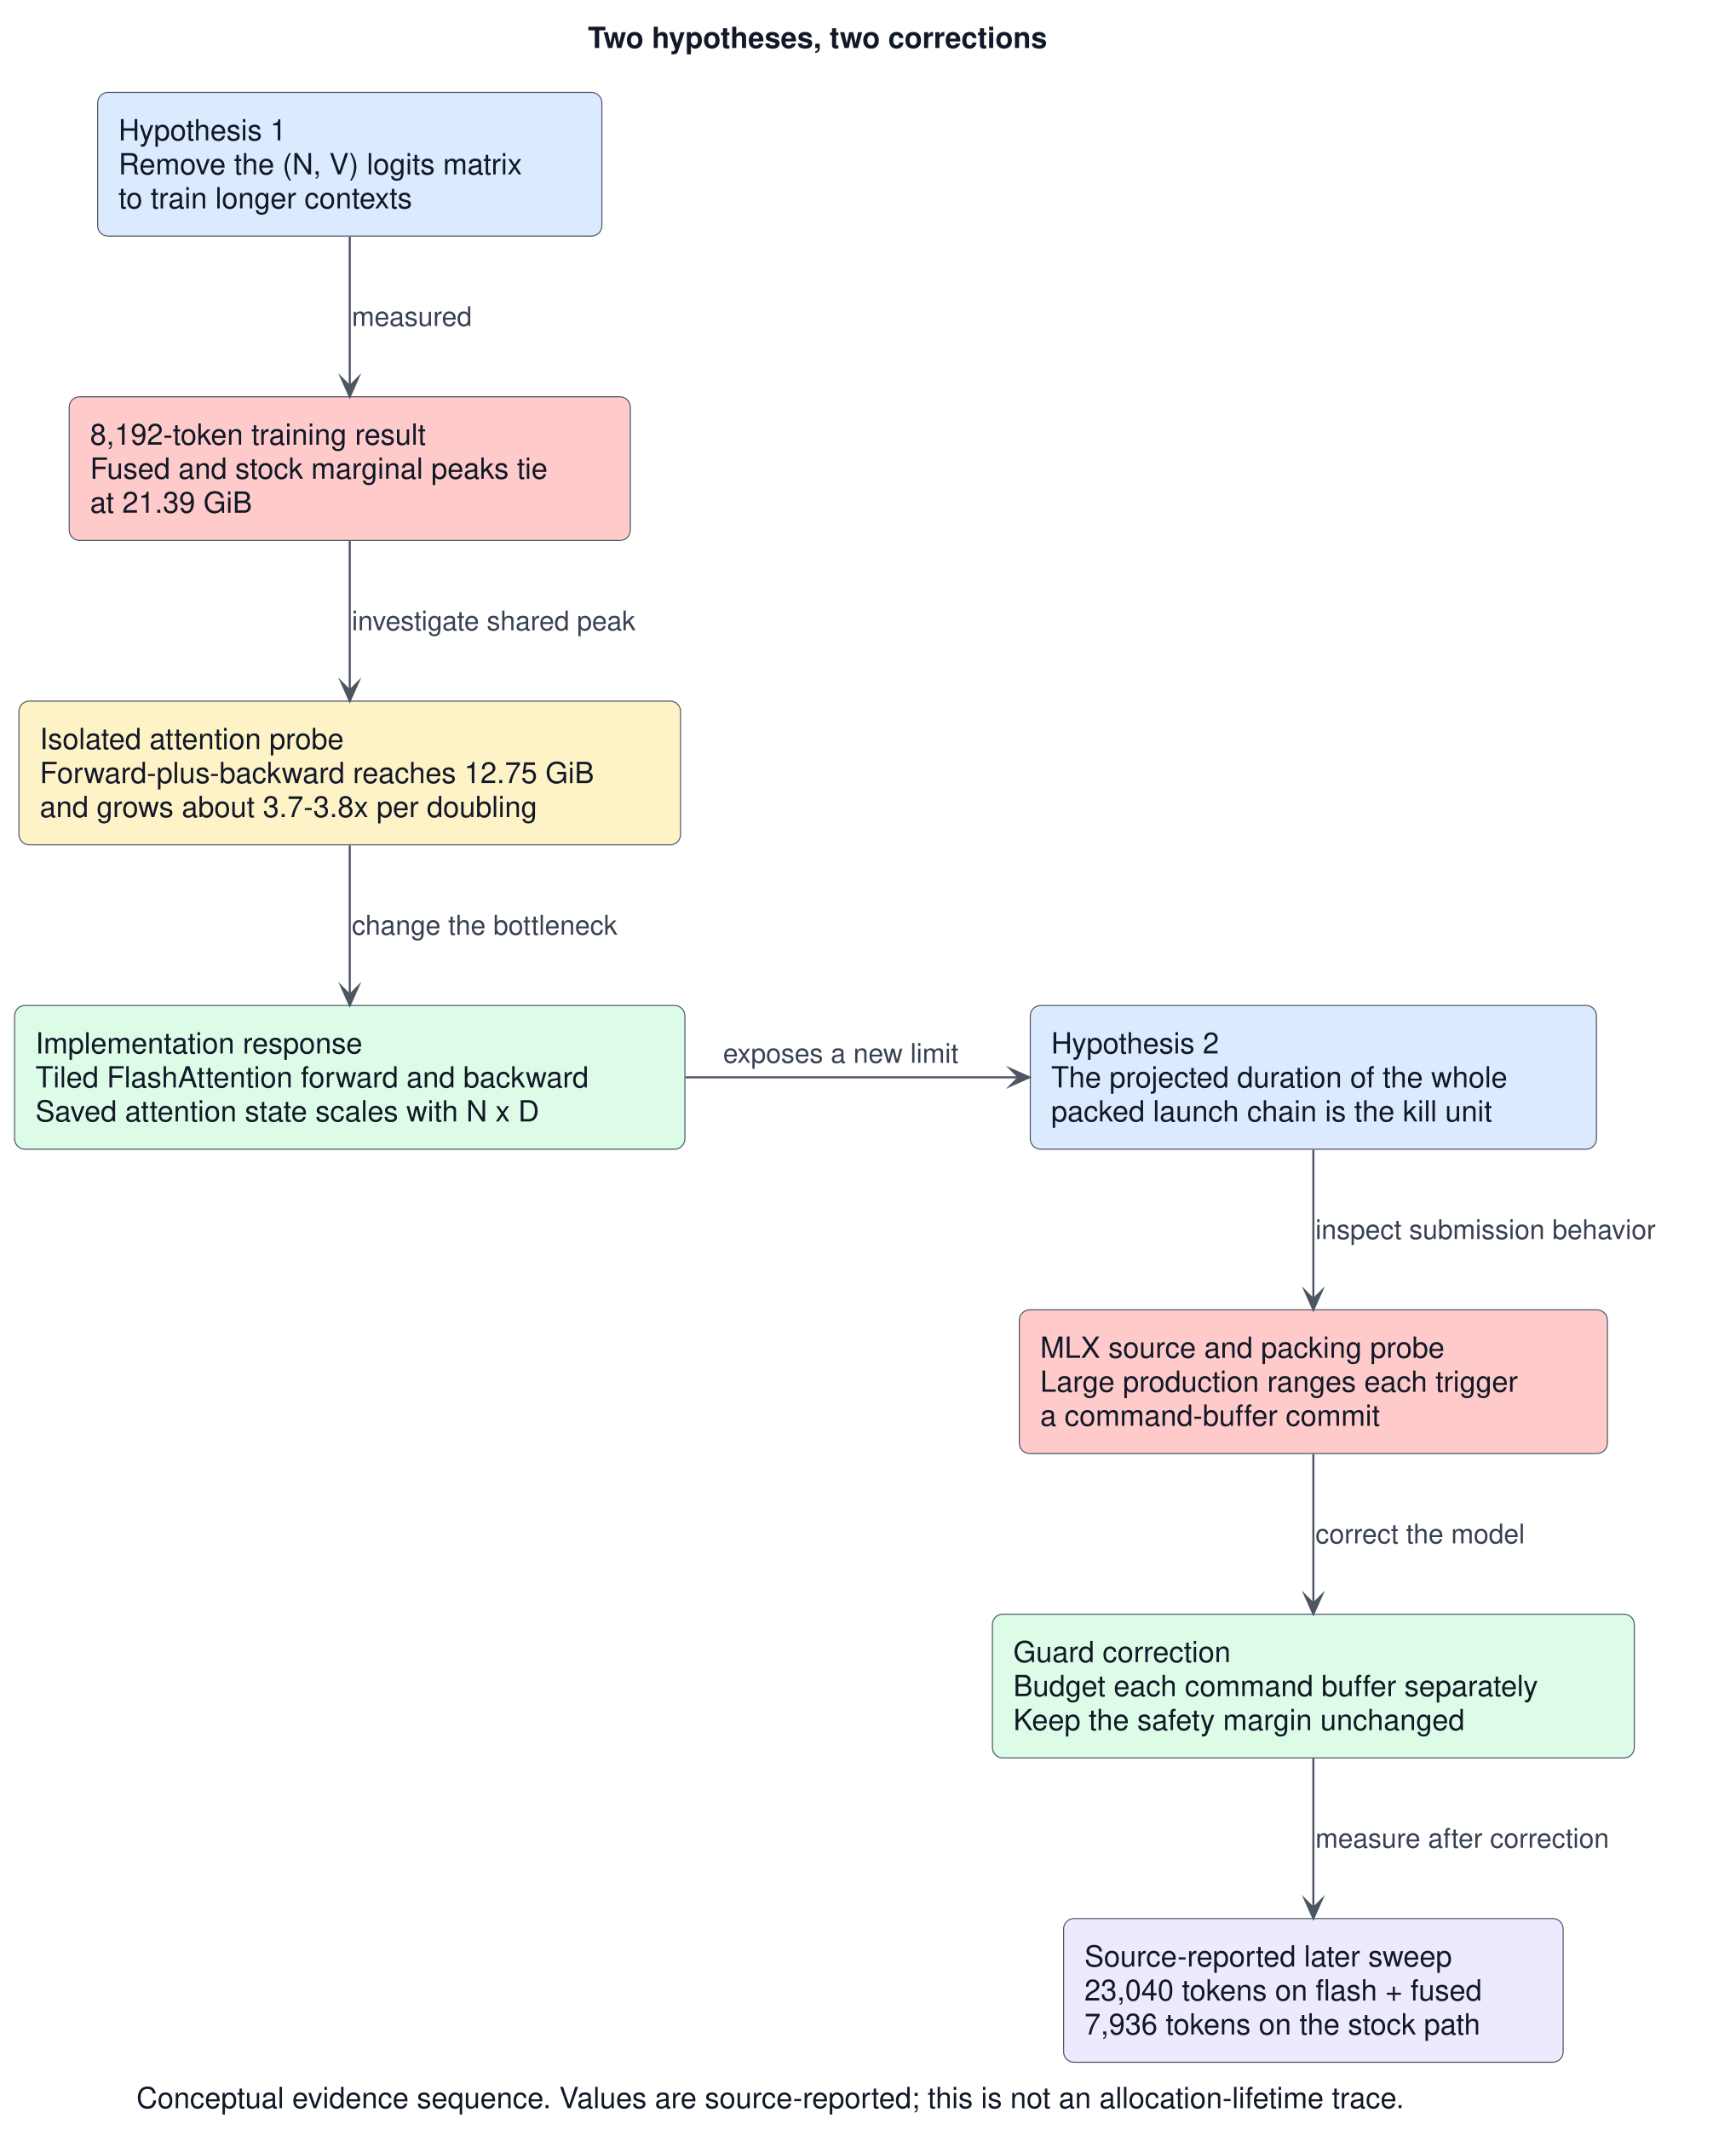
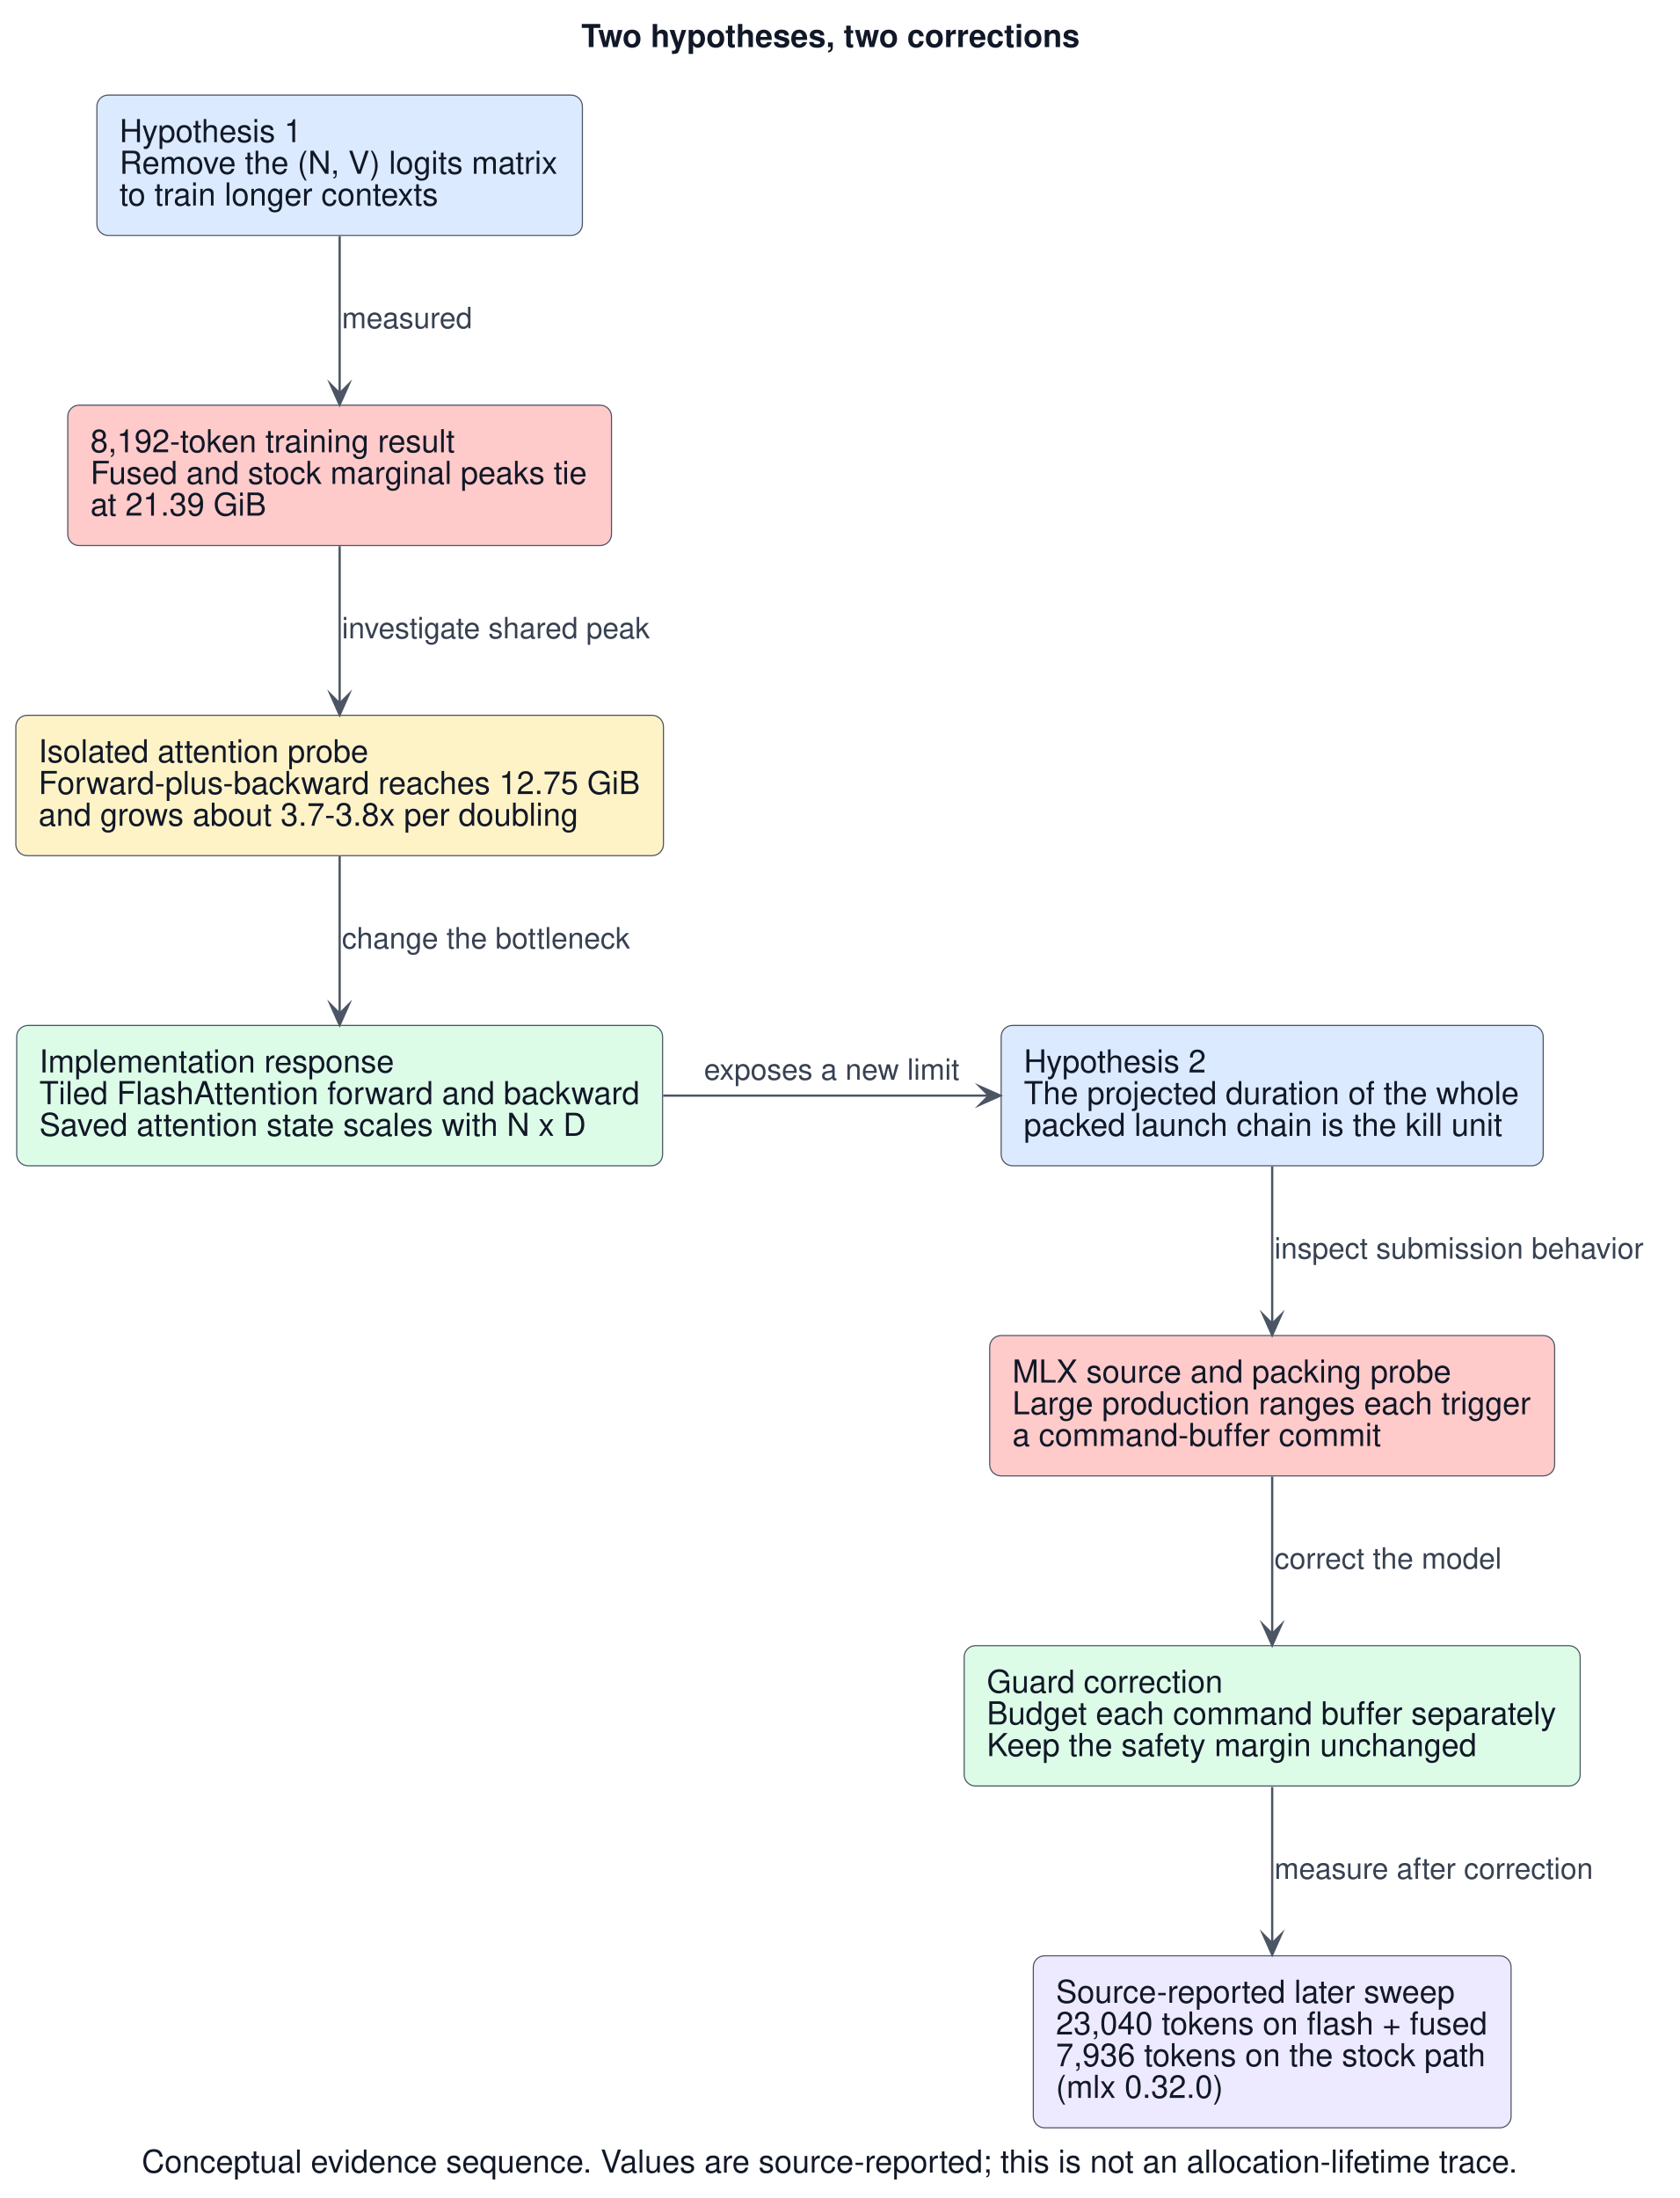
- <svg xmlns="http://www.w3.org/2000/svg" contentStyleType="text/css" data-diagram-type="DESCRIPTION" height="1021px" preserveAspectRatio="none" style="width:832px;height:1021px;background:#FFFFFF;" version="1.1" viewBox="0 0 832 1021" width="832px" zoomAndPan="magnify">
+ <svg xmlns="http://www.w3.org/2000/svg" contentStyleType="text/css" data-diagram-type="DESCRIPTION" height="971px" preserveAspectRatio="none" style="width:742px;height:971px;background:#FFFFFF;" version="1.1" viewBox="0 0 742 971" width="742px" zoomAndPan="magnify">
  <defs />
  <g>
    <g class="title" data-source-line="1">
-       <text fill="#111827" font-family="Helvetica" font-size="14" font-weight="700" lengthAdjust="spacing" textLength="261.263" x="281.88" y="22.995">Two hypotheses, two corrections</text>
+       <text fill="#111827" font-family="Helvetica" font-size="14" font-weight="700" lengthAdjust="spacing" textLength="221.703" x="256.832" y="20.78">Two hypotheses, two corrections</text>
    </g>
    <g class="entity" data-qualified-name="h1" data-source-line="16" id="ent0001">
-       <rect fill="#DBEAFE" height="68.891" rx="5" ry="5" style="stroke:#4B5563;stroke-width:0.5;" width="241.744" x="46.82" y="44.297" />
-       <text fill="#111827" font-family="Helvetica" font-size="14" lengthAdjust="spacing" textLength="91.075" x="56.82" y="67.292">Hypothesis 1</text>
-       <text fill="#111827" font-family="Helvetica" font-size="14" lengthAdjust="spacing" textLength="221.744" x="56.82" y="83.589">Remove the (N, V) logits matrix</text>
-       <text fill="#111827" font-family="Helvetica" font-size="14" lengthAdjust="spacing" textLength="164.883" x="56.82" y="99.886">to train longer contexts</text>
+       <rect fill="#DBEAFE" height="62" rx="5" ry="5" style="stroke:#4B5563;stroke-width:0.5;" width="214.496" x="42.81" y="42" />
+       <text fill="#111827" font-family="Helvetica" font-size="14" lengthAdjust="spacing" textLength="80.931" x="52.81" y="62.78">Hypothesis 1</text>
+       <text fill="#111827" font-family="Helvetica" font-size="14" lengthAdjust="spacing" textLength="194.496" x="52.81" y="76.78">Remove the (N, V) logits matrix</text>
+       <text fill="#111827" font-family="Helvetica" font-size="14" lengthAdjust="spacing" textLength="141.634" x="52.81" y="90.78">to train longer contexts</text>
    </g>
    <g class="entity" data-qualified-name="tie" data-source-line="17" id="ent0002">
-       <rect fill="#FECACA" height="68.891" rx="5" ry="5" style="stroke:#4B5563;stroke-width:0.5;" width="269.026" x="33.18" y="190.187" />
-       <text fill="#111827" font-family="Helvetica" font-size="14" lengthAdjust="spacing" textLength="187.831" x="43.18" y="213.182">8,192-token training result</text>
-       <text fill="#111827" font-family="Helvetica" font-size="14" lengthAdjust="spacing" textLength="249.026" x="43.18" y="229.479">Fused and stock marginal peaks tie</text>
-       <text fill="#111827" font-family="Helvetica" font-size="14" lengthAdjust="spacing" textLength="87.391" x="43.18" y="245.776">at 21.39 GiB</text>
+       <rect fill="#FECACA" height="62" rx="5" ry="5" style="stroke:#4B5563;stroke-width:0.5;" width="240.227" x="29.94" y="179" />
+       <text fill="#111827" font-family="Helvetica" font-size="14" lengthAdjust="spacing" textLength="161.875" x="39.94" y="199.78">8,192-token training result</text>
+       <text fill="#111827" font-family="Helvetica" font-size="14" lengthAdjust="spacing" textLength="220.227" x="39.94" y="213.78">Fused and stock marginal peaks tie</text>
+       <text fill="#111827" font-family="Helvetica" font-size="14" lengthAdjust="spacing" textLength="77.827" x="39.94" y="227.78">at 21.39 GiB</text>
    </g>
    <g class="entity" data-qualified-name="probe" data-source-line="18" id="ent0003">
-       <rect fill="#FEF3C7" height="68.891" rx="5" ry="5" style="stroke:#4B5563;stroke-width:0.5;" width="317.233" x="9.07" y="336.077" />
-       <text fill="#111827" font-family="Helvetica" font-size="14" lengthAdjust="spacing" textLength="168.916" x="19.07" y="359.072">Isolated attention probe</text>
-       <text fill="#111827" font-family="Helvetica" font-size="14" lengthAdjust="spacing" textLength="297.233" x="19.07" y="375.369">Forward-plus-backward reaches 12.75 GiB</text>
-       <text fill="#111827" font-family="Helvetica" font-size="14" lengthAdjust="spacing" textLength="272.809" x="19.07" y="391.666">and grows about 3.7-3.8x per doubling</text>
+       <rect fill="#FEF3C7" height="62" rx="5" ry="5" style="stroke:#4B5563;stroke-width:0.5;" width="286.116" x="7" y="316" />
+       <text fill="#111827" font-family="Helvetica" font-size="14" lengthAdjust="spacing" textLength="146.33" x="17" y="336.78">Isolated attention probe</text>
+       <text fill="#111827" font-family="Helvetica" font-size="14" lengthAdjust="spacing" textLength="266.116" x="17" y="350.78">Forward-plus-backward reaches 12.75 GiB</text>
+       <text fill="#111827" font-family="Helvetica" font-size="14" lengthAdjust="spacing" textLength="238.943" x="17" y="364.78">and grows about 3.7-3.8x per doubling</text>
    </g>
    <g class="entity" data-qualified-name="flash" data-source-line="19" id="ent0004">
-       <rect fill="#DCFCE7" height="68.891" rx="5" ry="5" style="stroke:#4B5563;stroke-width:0.5;" width="321.383" x="7" y="481.967" />
-       <text fill="#111827" font-family="Helvetica" font-size="14" lengthAdjust="spacing" textLength="179.512" x="17" y="504.962">Implementation response</text>
-       <text fill="#111827" font-family="Helvetica" font-size="14" lengthAdjust="spacing" textLength="301.383" x="17" y="521.259">Tiled FlashAttention forward and backward</text>
-       <text fill="#111827" font-family="Helvetica" font-size="14" lengthAdjust="spacing" textLength="276.336" x="17" y="537.556">Saved attention state scales with N x D</text>
+       <rect fill="#DCFCE7" height="62" rx="5" ry="5" style="stroke:#4B5563;stroke-width:0.5;" width="285.357" x="7.38" y="453" />
+       <text fill="#111827" font-family="Helvetica" font-size="14" lengthAdjust="spacing" textLength="157.199" x="17.38" y="473.78">Implementation response</text>
+       <text fill="#111827" font-family="Helvetica" font-size="14" lengthAdjust="spacing" textLength="265.357" x="17.38" y="487.78">Tiled FlashAttention forward and backward</text>
+       <text fill="#111827" font-family="Helvetica" font-size="14" lengthAdjust="spacing" textLength="242.785" x="17.38" y="501.78">Saved attention state scales with N x D</text>
    </g>
    <g class="entity" data-qualified-name="h2" data-source-line="20" id="ent0005">
-       <rect fill="#DBEAFE" height="68.891" rx="5" ry="5" style="stroke:#4B5563;stroke-width:0.5;" width="271.46" x="493.96" y="481.967" />
-       <text fill="#111827" font-family="Helvetica" font-size="14" lengthAdjust="spacing" textLength="91.075" x="503.96" y="504.962">Hypothesis 2</text>
-       <text fill="#111827" font-family="Helvetica" font-size="14" lengthAdjust="spacing" textLength="251.46" x="503.96" y="521.259">The projected duration of the whole</text>
-       <text fill="#111827" font-family="Helvetica" font-size="14" lengthAdjust="spacing" textLength="243.23" x="503.96" y="537.556">packed launch chain is the kill unit</text>
+       <rect fill="#DBEAFE" height="62" rx="5" ry="5" style="stroke:#4B5563;stroke-width:0.5;" width="239.475" x="442.32" y="453" />
+       <text fill="#111827" font-family="Helvetica" font-size="14" lengthAdjust="spacing" textLength="80.931" x="452.32" y="473.78">Hypothesis 2</text>
+       <text fill="#111827" font-family="Helvetica" font-size="14" lengthAdjust="spacing" textLength="219.475" x="452.32" y="487.78">The projected duration of the whole</text>
+       <text fill="#111827" font-family="Helvetica" font-size="14" lengthAdjust="spacing" textLength="211.682" x="452.32" y="501.78">packed launch chain is the kill unit</text>
    </g>
    <g class="entity" data-qualified-name="packing" data-source-line="21" id="ent0006">
-       <rect fill="#FECACA" height="68.891" rx="5" ry="5" style="stroke:#4B5563;stroke-width:0.5;" width="281.96" x="488.71" y="627.857" />
-       <text fill="#111827" font-family="Helvetica" font-size="14" lengthAdjust="spacing" textLength="216.036" x="498.71" y="650.852">MLX source and packing probe</text>
-       <text fill="#111827" font-family="Helvetica" font-size="14" lengthAdjust="spacing" textLength="261.96" x="498.71" y="667.149">Large production ranges each trigger</text>
-       <text fill="#111827" font-family="Helvetica" font-size="14" lengthAdjust="spacing" textLength="187.311" x="498.71" y="683.446">a command-buffer commit</text>
+       <rect fill="#FECACA" height="62" rx="5" ry="5" style="stroke:#4B5563;stroke-width:0.5;" width="249.592" x="437.26" y="590" />
+       <text fill="#111827" font-family="Helvetica" font-size="14" lengthAdjust="spacing" textLength="193.785" x="447.26" y="610.78">MLX source and packing probe</text>
+       <text fill="#111827" font-family="Helvetica" font-size="14" lengthAdjust="spacing" textLength="229.592" x="447.26" y="624.78">Large production ranges each trigger</text>
+       <text fill="#111827" font-family="Helvetica" font-size="14" lengthAdjust="spacing" textLength="162.606" x="447.26" y="638.78">a command-buffer commit</text>
    </g>
    <g class="entity" data-qualified-name="guard" data-source-line="22" id="ent0007">
-       <rect fill="#DCFCE7" height="68.891" rx="5" ry="5" style="stroke:#4B5563;stroke-width:0.5;" width="307.766" x="475.81" y="773.747" />
-       <text fill="#111827" font-family="Helvetica" font-size="14" lengthAdjust="spacing" textLength="118.296" x="485.81" y="796.742">Guard correction</text>
-       <text fill="#111827" font-family="Helvetica" font-size="14" lengthAdjust="spacing" textLength="287.766" x="485.81" y="813.039">Budget each command buffer separately</text>
-       <text fill="#111827" font-family="Helvetica" font-size="14" lengthAdjust="spacing" textLength="247.037" x="485.81" y="829.336">Keep the safety margin unchanged</text>
+       <rect fill="#DCFCE7" height="62" rx="5" ry="5" style="stroke:#4B5563;stroke-width:0.5;" width="272.15" x="425.98" y="727" />
+       <text fill="#111827" font-family="Helvetica" font-size="14" lengthAdjust="spacing" textLength="104.269" x="435.98" y="747.78">Guard correction</text>
+       <text fill="#111827" font-family="Helvetica" font-size="14" lengthAdjust="spacing" textLength="252.15" x="435.98" y="761.78">Budget each command buffer separately</text>
+       <text fill="#111827" font-family="Helvetica" font-size="14" lengthAdjust="spacing" textLength="217.15" x="435.98" y="775.78">Keep the safety margin unchanged</text>
    </g>
    <g class="entity" data-qualified-name="sweep" data-source-line="23" id="ent0008">
-       <rect fill="#EDE9FE" height="68.891" rx="5" ry="5" style="stroke:#4B5563;stroke-width:0.5;" width="239.509" x="509.94" y="919.637" />
-       <text fill="#111827" font-family="Helvetica" font-size="14" lengthAdjust="spacing" textLength="200.095" x="519.94" y="942.632">Source-reported later sweep</text>
-       <text fill="#111827" font-family="Helvetica" font-size="14" lengthAdjust="spacing" textLength="219.509" x="519.94" y="958.929">23,040 tokens on flash + fused</text>
-       <text fill="#111827" font-family="Helvetica" font-size="14" lengthAdjust="spacing" textLength="218.668" x="519.94" y="975.226">7,936 tokens on the stock path</text>
+       <rect fill="#EDE9FE" height="76" rx="5" ry="5" style="stroke:#4B5563;stroke-width:0.5;" width="211.085" x="456.52" y="864" />
+       <text fill="#111827" font-family="Helvetica" font-size="14" lengthAdjust="spacing" textLength="176.648" x="466.52" y="884.78">Source-reported later sweep</text>
+       <text fill="#111827" font-family="Helvetica" font-size="14" lengthAdjust="spacing" textLength="191.085" x="466.52" y="898.78">23,040 tokens on flash + fused</text>
+       <text fill="#111827" font-family="Helvetica" font-size="14" lengthAdjust="spacing" textLength="190.689" x="466.52" y="912.78">7,936 tokens on the stock path</text>
+       <text fill="#111827" font-family="Helvetica" font-size="14" lengthAdjust="spacing" textLength="73.91" x="466.52" y="926.78">(mlx 0.32.0)</text>
    </g>
    <g class="link" data-entity-1="ent0001" data-entity-2="ent0002" data-link-type="dependency" data-source-line="25" id="lnk9">
-       <path d="M167.69,113.477 C167.69,136.567 167.69,162.057 167.69,185.107" fill="none" id="h1-to-tie" style="stroke:#4B5563;stroke-width:1;" />
-       <polygon fill="#4B5563" points="167.69,190.107,171.69,181.107,167.69,185.107,163.69,181.107,167.69,190.107" style="stroke:#4B5563;stroke-width:1;stroke-linejoin:miter;stroke-miterlimit:10;" />
-       <text fill="#374151" font-family="Helvetica" font-size="13" lengthAdjust="spacing" textLength="65.235" x="168.69" y="156.254">measured</text>
+       <path d="M150.06,104.3 C150.06,126.53 150.06,151.59 150.06,173.8" fill="none" id="h1-to-tie" style="stroke:#4B5563;stroke-width:1;" />
+       <polygon fill="#4B5563" points="150.06,178.8,154.06,169.8,150.06,173.8,146.06,169.8,150.06,178.8" style="stroke:#4B5563;stroke-width:1;stroke-linejoin:miter;stroke-miterlimit:10;" />
+       <text fill="#374151" font-family="Helvetica" font-size="13" lengthAdjust="spacing" textLength="57.808" x="151.06" y="145.01">measured</text>
    </g>
    <g class="link" data-entity-1="ent0002" data-entity-2="ent0003" data-link-type="dependency" data-source-line="26" id="lnk10">
-       <path d="M167.69,259.367 C167.69,282.457 167.69,307.947 167.69,330.997" fill="none" id="tie-to-probe" style="stroke:#4B5563;stroke-width:1;" />
-       <polygon fill="#4B5563" points="167.69,335.997,171.69,326.997,167.69,330.997,163.69,326.997,167.69,335.997" style="stroke:#4B5563;stroke-width:1;stroke-linejoin:miter;stroke-miterlimit:10;" />
-       <text fill="#374151" font-family="Helvetica" font-size="13" lengthAdjust="spacing" textLength="156.92" x="168.69" y="302.144">investigate shared peak</text>
+       <path d="M150.06,241.3 C150.06,263.53 150.06,288.59 150.06,310.8" fill="none" id="tie-to-probe" style="stroke:#4B5563;stroke-width:1;" />
+       <polygon fill="#4B5563" points="150.06,315.8,154.06,306.8,150.06,310.8,146.06,306.8,150.06,315.8" style="stroke:#4B5563;stroke-width:1;stroke-linejoin:miter;stroke-miterlimit:10;" />
+       <text fill="#374151" font-family="Helvetica" font-size="13" lengthAdjust="spacing" textLength="137.312" x="151.06" y="282.01">investigate shared peak</text>
    </g>
    <g class="link" data-entity-1="ent0003" data-entity-2="ent0004" data-link-type="dependency" data-source-line="27" id="lnk11">
-       <path d="M167.69,405.257 C167.69,428.347 167.69,453.837 167.69,476.887" fill="none" id="probe-to-flash" style="stroke:#4B5563;stroke-width:1;" />
-       <polygon fill="#4B5563" points="167.69,481.887,171.69,472.887,167.69,476.887,163.69,472.887,167.69,481.887" style="stroke:#4B5563;stroke-width:1;stroke-linejoin:miter;stroke-miterlimit:10;" />
-       <text fill="#374151" font-family="Helvetica" font-size="13" lengthAdjust="spacing" textLength="146.364" x="168.69" y="448.034">change the bottleneck</text>
+       <path d="M150.06,378.3 C150.06,400.53 150.06,425.59 150.06,447.8" fill="none" id="probe-to-flash" style="stroke:#4B5563;stroke-width:1;" />
+       <polygon fill="#4B5563" points="150.06,452.8,154.06,443.8,150.06,447.8,146.06,443.8,150.06,452.8" style="stroke:#4B5563;stroke-width:1;stroke-linejoin:miter;stroke-miterlimit:10;" />
+       <text fill="#374151" font-family="Helvetica" font-size="13" lengthAdjust="spacing" textLength="127.207" x="151.06" y="419.01">change the bottleneck</text>
    </g>
    <g class="link" data-entity-1="ent0004" data-entity-2="ent0005" data-link-type="dependency" data-source-line="28" id="lnk12">
-       <path d="M328.63,516.407 C382.4,516.407 436.78,516.407 488.48,516.407" fill="none" id="flash-to-h2" style="stroke:#4B5563;stroke-width:1;" />
-       <polygon fill="#4B5563" points="493.48,516.407,484.48,512.407,488.48,516.407,484.48,520.407,493.48,516.407" style="stroke:#4B5563;stroke-width:1;stroke-linejoin:miter;stroke-miterlimit:10;" />
-       <text fill="#374151" font-family="Helvetica" font-size="13" lengthAdjust="spacing" textLength="129.27" x="346.67" y="509.474">exposes a new limit</text>
+       <path d="M293,484 C341.57,484 390.32,484 436.93,484" fill="none" id="flash-to-h2" style="stroke:#4B5563;stroke-width:1;" />
+       <polygon fill="#4B5563" points="441.93,484,432.93,480,436.93,484,432.93,488,441.93,484" style="stroke:#4B5563;stroke-width:1;stroke-linejoin:miter;stroke-miterlimit:10;" />
+       <text fill="#374151" font-family="Helvetica" font-size="13" lengthAdjust="spacing" textLength="113.439" x="311.03" y="477.01">exposes a new limit</text>
    </g>
    <g class="link" data-entity-1="ent0005" data-entity-2="ent0006" data-link-type="dependency" data-source-line="29" id="lnk13">
-       <path d="M629.69,551.147 C629.69,574.237 629.69,599.727 629.69,622.777" fill="none" id="h2-to-packing" style="stroke:#4B5563;stroke-width:1;" />
-       <polygon fill="#4B5563" points="629.69,627.777,633.69,618.777,629.69,622.777,625.69,618.777,629.69,627.777" style="stroke:#4B5563;stroke-width:1;stroke-linejoin:miter;stroke-miterlimit:10;" />
-       <text fill="#374151" font-family="Helvetica" font-size="13" lengthAdjust="spacing" textLength="185.333" x="630.69" y="593.924">inspect submission behavior</text>
+       <path d="M562.06,515.3 C562.06,537.53 562.06,562.59 562.06,584.8" fill="none" id="h2-to-packing" style="stroke:#4B5563;stroke-width:1;" />
+       <polygon fill="#4B5563" points="562.06,589.8,566.06,580.8,562.06,584.8,558.06,580.8,562.06,589.8" style="stroke:#4B5563;stroke-width:1;stroke-linejoin:miter;stroke-miterlimit:10;" />
+       <text fill="#374151" font-family="Helvetica" font-size="13" lengthAdjust="spacing" textLength="163.306" x="563.06" y="556.01">inspect submission behavior</text>
    </g>
    <g class="link" data-entity-1="ent0006" data-entity-2="ent0007" data-link-type="dependency" data-source-line="30" id="lnk14">
-       <path d="M629.69,697.037 C629.69,720.127 629.69,745.617 629.69,768.667" fill="none" id="packing-to-guard" style="stroke:#4B5563;stroke-width:1;" />
-       <polygon fill="#4B5563" points="629.69,773.667,633.69,764.667,629.69,768.667,625.69,764.667,629.69,773.667" style="stroke:#4B5563;stroke-width:1;stroke-linejoin:miter;stroke-miterlimit:10;" />
-       <text fill="#374151" font-family="Helvetica" font-size="13" lengthAdjust="spacing" textLength="116.111" x="630.69" y="739.814">correct the model</text>
+       <path d="M562.06,652.3 C562.06,674.53 562.06,699.59 562.06,721.8" fill="none" id="packing-to-guard" style="stroke:#4B5563;stroke-width:1;" />
+       <polygon fill="#4B5563" points="562.06,726.8,566.06,717.8,562.06,721.8,558.06,717.8,562.06,726.8" style="stroke:#4B5563;stroke-width:1;stroke-linejoin:miter;stroke-miterlimit:10;" />
+       <text fill="#374151" font-family="Helvetica" font-size="13" lengthAdjust="spacing" textLength="100.433" x="563.06" y="693.01">correct the model</text>
    </g>
    <g class="link" data-entity-1="ent0007" data-entity-2="ent0008" data-link-type="dependency" data-source-line="31" id="lnk15">
-       <path d="M629.69,842.927 C629.69,866.017 629.69,891.507 629.69,914.557" fill="none" id="guard-to-sweep" style="stroke:#4B5563;stroke-width:1;" />
-       <polygon fill="#4B5563" points="629.69,919.557,633.69,910.557,629.69,914.557,625.69,910.557,629.69,919.557" style="stroke:#4B5563;stroke-width:1;stroke-linejoin:miter;stroke-miterlimit:10;" />
-       <text fill="#374151" font-family="Helvetica" font-size="13" lengthAdjust="spacing" textLength="162.068" x="630.69" y="885.704">measure after correction</text>
+       <path d="M562.06,789.46 C562.06,811.14 562.06,835.4 562.06,858.51" fill="none" id="guard-to-sweep" style="stroke:#4B5563;stroke-width:1;" />
+       <polygon fill="#4B5563" points="562.06,863.51,566.06,854.51,562.06,858.51,558.06,854.51,562.06,863.51" style="stroke:#4B5563;stroke-width:1;stroke-linejoin:miter;stroke-miterlimit:10;" />
+       <text fill="#374151" font-family="Helvetica" font-size="13" lengthAdjust="spacing" textLength="140.893" x="563.06" y="830.01">measure after correction</text>
    </g>
    <g class="caption" data-source-line="33">
-       <text fill="#111827" font-family="Helvetica" font-size="14" lengthAdjust="spacing" textLength="694.203" x="65.41" y="1010.523">Conceptual evidence sequence. Values are source-reported; this is not an allocation-lifetime trace.</text>
+       <text fill="#111827" font-family="Helvetica" font-size="14" lengthAdjust="spacing" textLength="610.121" x="62.623" y="959.78">Conceptual evidence sequence. Values are source-reported; this is not an allocation-lifetime trace.</text>
    </g>
  </g>
</svg>
